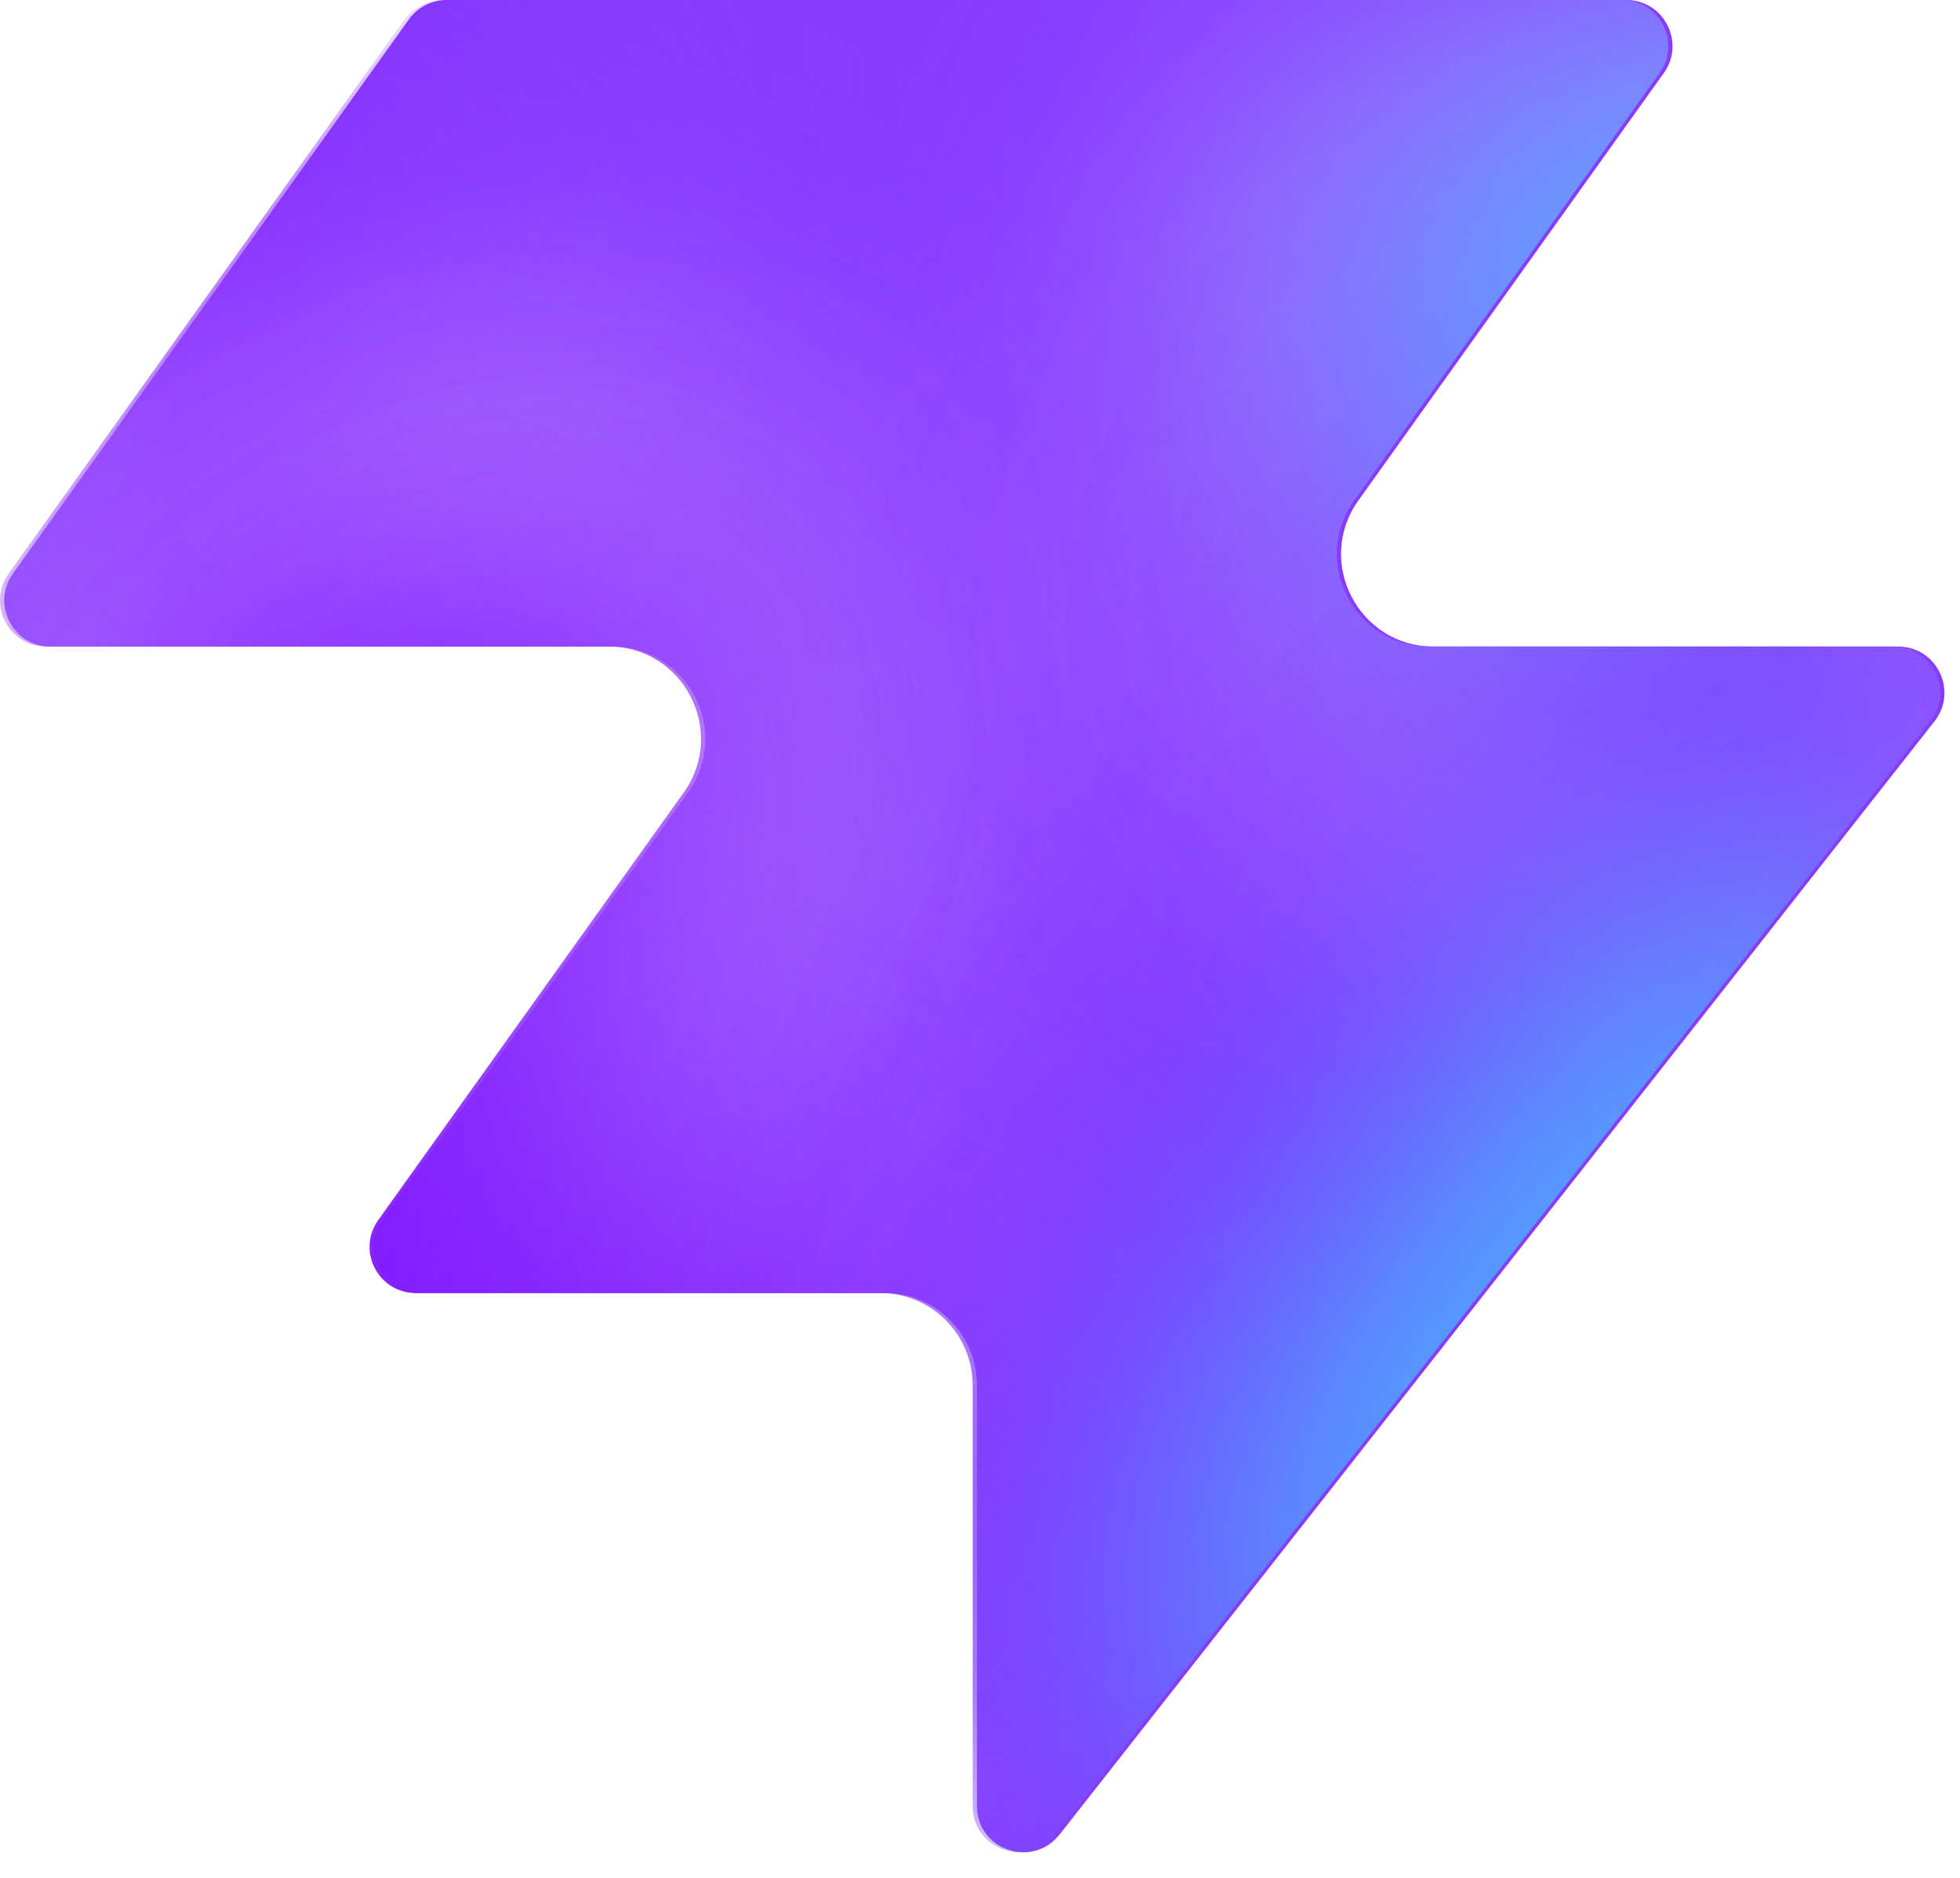
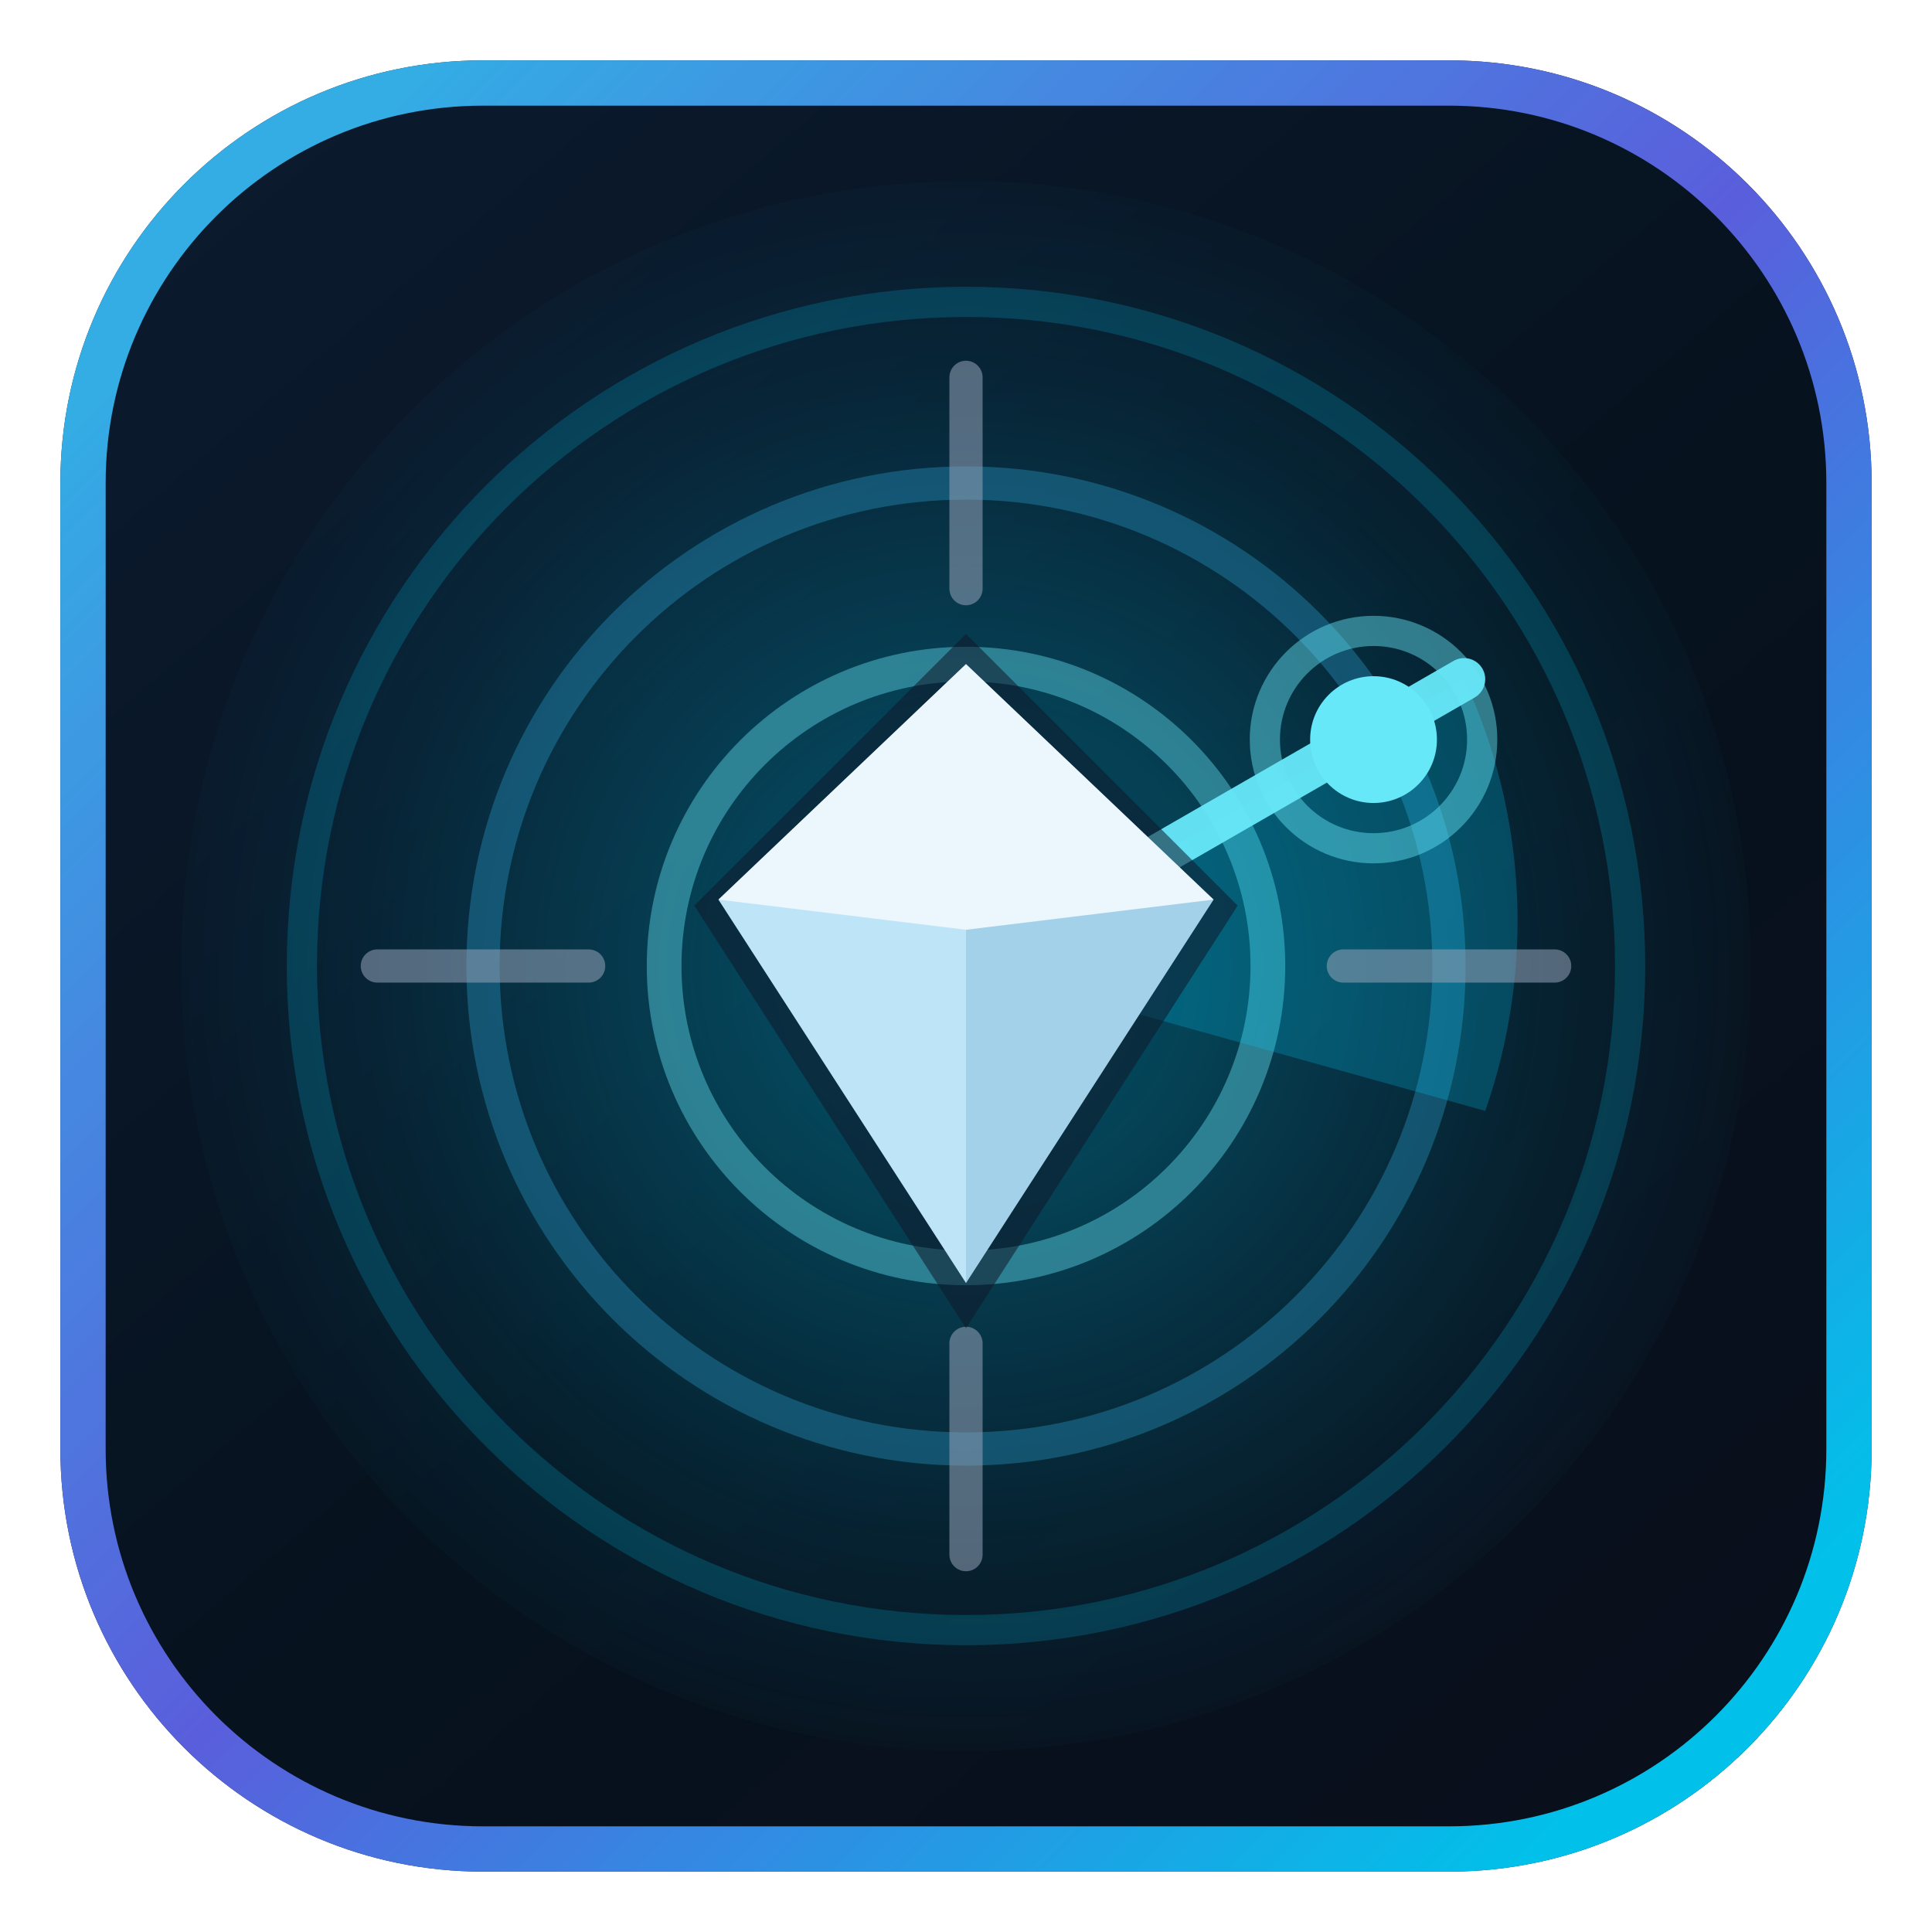
- <svg xmlns="http://www.w3.org/2000/svg" width="48" height="46" fill="none" viewBox="0 0 48 46">
-   <path fill="#863bff" d="M25.946 44.938c-.664.845-2.021.375-2.021-.698V33.937a2.26 2.26 0 0 0-2.262-2.262H10.287c-.92 0-1.456-1.04-.92-1.788l7.48-10.471c1.07-1.497 0-3.578-1.842-3.578H1.237c-.92 0-1.456-1.04-.92-1.788L10.013.474c.214-.297.556-.474.92-.474h28.894c.92 0 1.456 1.04.92 1.788l-7.48 10.471c-1.07 1.498 0 3.579 1.842 3.579h11.377c.943 0 1.473 1.088.89 1.83L25.947 44.94z" style="fill:#863bff;fill:color(display-p3 .525 .23 1);fill-opacity:1" />
-   <mask id="a" width="48" height="46" x="0" y="0" maskUnits="userSpaceOnUse" style="mask-type:alpha">
-     <path fill="#000" d="M25.842 44.938c-.664.844-2.021.375-2.021-.698V33.937a2.26 2.26 0 0 0-2.262-2.262H10.183c-.92 0-1.456-1.04-.92-1.788l7.48-10.471c1.07-1.498 0-3.579-1.842-3.579H1.133c-.92 0-1.456-1.04-.92-1.787L9.91.473c.214-.297.556-.474.92-.474h28.894c.92 0 1.456 1.04.92 1.788l-7.48 10.471c-1.07 1.498 0 3.578 1.842 3.578h11.377c.943 0 1.473 1.088.89 1.832L25.843 44.94z" style="fill:#000;fill-opacity:1" />
-   </mask>
-   <g mask="url(#a)">
-     <g filter="url(#b)">
-       <ellipse cx="5.508" cy="14.704" fill="#ede6ff" rx="5.508" ry="14.704" style="fill:#ede6ff;fill:color(display-p3 .927 .903 1);fill-opacity:1" transform="matrix(.00324 1 1 -.00324 -4.47 31.516)" />
-     </g>
-     <g filter="url(#c)">
-       <ellipse cx="10.399" cy="29.851" fill="#ede6ff" rx="10.399" ry="29.851" style="fill:#ede6ff;fill:color(display-p3 .927 .903 1);fill-opacity:1" transform="matrix(.00324 1 1 -.00324 -39.328 7.883)" />
-     </g>
-     <g filter="url(#d)">
-       <ellipse cx="5.508" cy="30.487" fill="#7e14ff" rx="5.508" ry="30.487" style="fill:#7e14ff;fill:color(display-p3 .492 .077 1);fill-opacity:1" transform="rotate(89.814 -25.913 -14.639)scale(1 -1)" />
-     </g>
-     <g filter="url(#e)">
-       <ellipse cx="5.508" cy="30.599" fill="#7e14ff" rx="5.508" ry="30.599" style="fill:#7e14ff;fill:color(display-p3 .492 .077 1);fill-opacity:1" transform="rotate(89.814 -32.644 -3.334)scale(1 -1)" />
-     </g>
-     <g filter="url(#f)">
-       <ellipse cx="5.508" cy="30.599" fill="#7e14ff" rx="5.508" ry="30.599" style="fill:#7e14ff;fill:color(display-p3 .492 .077 1);fill-opacity:1" transform="matrix(.00324 1 1 -.00324 -34.34 30.47)" />
-     </g>
-     <g filter="url(#g)">
-       <ellipse cx="14.072" cy="22.078" fill="#ede6ff" rx="14.072" ry="22.078" style="fill:#ede6ff;fill:color(display-p3 .927 .903 1);fill-opacity:1" transform="rotate(93.35 24.506 48.493)scale(-1 1)" />
-     </g>
-     <g filter="url(#h)">
-       <ellipse cx="3.47" cy="21.501" fill="#7e14ff" rx="3.47" ry="21.501" style="fill:#7e14ff;fill:color(display-p3 .492 .077 1);fill-opacity:1" transform="rotate(89.009 28.708 47.59)scale(-1 1)" />
-     </g>
-     <g filter="url(#i)">
-       <ellipse cx="3.47" cy="21.501" fill="#7e14ff" rx="3.47" ry="21.501" style="fill:#7e14ff;fill:color(display-p3 .492 .077 1);fill-opacity:1" transform="rotate(89.009 28.708 47.59)scale(-1 1)" />
-     </g>
-     <g filter="url(#j)">
-       <ellipse cx=".387" cy="8.972" fill="#7e14ff" rx="4.407" ry="29.108" style="fill:#7e14ff;fill:color(display-p3 .492 .077 1);fill-opacity:1" transform="rotate(39.51 .387 8.972)" />
-     </g>
-     <g filter="url(#k)">
-       <ellipse cx="47.523" cy="-6.092" fill="#7e14ff" rx="4.407" ry="29.108" style="fill:#7e14ff;fill:color(display-p3 .492 .077 1);fill-opacity:1" transform="rotate(37.892 47.523 -6.092)" />
-     </g>
-     <g filter="url(#l)">
-       <ellipse cx="41.412" cy="6.333" fill="#47bfff" rx="5.971" ry="9.665" style="fill:#47bfff;fill:color(display-p3 .28 .748 1);fill-opacity:1" transform="rotate(37.892 41.412 6.333)" />
-     </g>
-     <g filter="url(#m)">
-       <ellipse cx="-1.879" cy="38.332" fill="#7e14ff" rx="4.407" ry="29.108" style="fill:#7e14ff;fill:color(display-p3 .492 .077 1);fill-opacity:1" transform="rotate(37.892 -1.88 38.332)" />
-     </g>
-     <g filter="url(#n)">
-       <ellipse cx="-1.879" cy="38.332" fill="#7e14ff" rx="4.407" ry="29.108" style="fill:#7e14ff;fill:color(display-p3 .492 .077 1);fill-opacity:1" transform="rotate(37.892 -1.88 38.332)" />
-     </g>
-     <g filter="url(#o)">
-       <ellipse cx="35.651" cy="29.907" fill="#7e14ff" rx="4.407" ry="29.108" style="fill:#7e14ff;fill:color(display-p3 .492 .077 1);fill-opacity:1" transform="rotate(37.892 35.651 29.907)" />
-     </g>
-     <g filter="url(#p)">
-       <ellipse cx="38.418" cy="32.4" fill="#47bfff" rx="5.971" ry="15.297" style="fill:#47bfff;fill:color(display-p3 .28 .748 1);fill-opacity:1" transform="rotate(37.892 38.418 32.4)" />
-     </g>
+ <svg xmlns="http://www.w3.org/2000/svg" viewBox="0 0 64 64" role="img" aria-label="QuantGems Warrant Radar">
+   <defs>
+     <linearGradient id="bg" x1="8" y1="4" x2="56" y2="60" gradientUnits="userSpaceOnUse">
+       <stop offset="0%" stop-color="#0b1a2e" />
+       <stop offset="55%" stop-color="#06121e" />
+       <stop offset="100%" stop-color="#0a0f1c" />
+     </linearGradient>
+     <linearGradient id="rim" x1="8" y1="8" x2="56" y2="56" gradientUnits="userSpaceOnUse">
+       <stop offset="0%" stop-color="#38bdf8" />
+       <stop offset="50%" stop-color="#6366f1" />
+       <stop offset="100%" stop-color="#00d4ff" />
+     </linearGradient>
+     <linearGradient id="gem" x1="22" y1="16" x2="42" y2="46" gradientUnits="userSpaceOnUse">
+       <stop offset="0%" stop-color="#f8fafc" />
+       <stop offset="35%" stop-color="#67e8f9" />
+       <stop offset="70%" stop-color="#38bdf8" />
+       <stop offset="100%" stop-color="#1e293b" />
+     </linearGradient>
+     <radialGradient id="glow" cx="32" cy="32" r="28" gradientUnits="userSpaceOnUse">
+       <stop offset="0%" stop-color="#00d4ff" stop-opacity="0.35" />
+       <stop offset="70%" stop-color="#00d4ff" stop-opacity="0.08" />
+       <stop offset="100%" stop-color="#00d4ff" stop-opacity="0" />
+     </radialGradient>
+   </defs>
+   <rect x="2" y="2" width="60" height="60" rx="14" fill="url(#bg)" />
+   <rect x="2.75" y="2.75" width="58.5" height="58.5" rx="13.25" fill="none" stroke="url(#rim)" stroke-width="1.5" opacity="0.9" />
+   <circle cx="32" cy="32" r="26" fill="url(#glow)" />
+   <circle cx="32" cy="32" r="22" fill="none" stroke="#00d4ff" stroke-opacity="0.18" stroke-width="1" />
+   <circle cx="32" cy="32" r="16" fill="none" stroke="#38bdf8" stroke-opacity="0.28" stroke-width="1.1" />
+   <circle cx="32" cy="32" r="10" fill="none" stroke="#67e8f9" stroke-opacity="0.4" stroke-width="1.15" />
+   <path d="M32 32 L48.5 22.5 A19 19 0 0 1 49.2 36.8 Z" fill="#00d4ff" fill-opacity="0.22" />
+   <path d="M32 32 L48.5 22.5" stroke="#67e8f9" stroke-width="1.4" stroke-linecap="round" opacity="0.95" />
+   <path d="M32 12.5 V19.5 M32 44.5 V51.5 M12.5 32 H19.5 M44.5 32 H51.5" stroke="#94a3b8" stroke-width="1.1" stroke-linecap="round" opacity="0.55" />
+   <g transform="translate(32 32)">
+     <polygon points="0,-11 9,-2 0,12 -9,-2" fill="#0f172a" opacity="0.55" />
+     <polygon points="0,-10 8.2,-2.2 0,10.5 -8.2,-2.2" fill="url(#gem)" />
+     <polygon points="0,-10 8.2,-2.2 0,-1.2 -8.2,-2.2" fill="#e0f2fe" opacity="0.55" />
+     <polygon points="0,-1.2 8.2,-2.2 0,10.5" fill="#0284c7" opacity="0.35" />
+     <polygon points="0,-1.2 -8.2,-2.2 0,10.5" fill="#0ea5e9" opacity="0.25" />
  </g>
-   <defs>
-     <filter id="b" width="60.045" height="41.654" x="-19.77" y="16.149" color-interpolation-filters="sRGB" filterUnits="userSpaceOnUse">
-       <feFlood flood-opacity="0" result="BackgroundImageFix" />
-       <feBlend in="SourceGraphic" in2="BackgroundImageFix" result="shape" />
-       <feGaussianBlur result="effect1_foregroundBlur_2002_17158" stdDeviation="7.659" />
-     </filter>
-     <filter id="c" width="90.34" height="51.437" x="-54.613" y="-7.533" color-interpolation-filters="sRGB" filterUnits="userSpaceOnUse">
-       <feFlood flood-opacity="0" result="BackgroundImageFix" />
-       <feBlend in="SourceGraphic" in2="BackgroundImageFix" result="shape" />
-       <feGaussianBlur result="effect1_foregroundBlur_2002_17158" stdDeviation="7.659" />
-     </filter>
-     <filter id="d" width="79.355" height="29.4" x="-49.64" y="2.03" color-interpolation-filters="sRGB" filterUnits="userSpaceOnUse">
-       <feFlood flood-opacity="0" result="BackgroundImageFix" />
-       <feBlend in="SourceGraphic" in2="BackgroundImageFix" result="shape" />
-       <feGaussianBlur result="effect1_foregroundBlur_2002_17158" stdDeviation="4.596" />
-     </filter>
-     <filter id="e" width="79.579" height="29.4" x="-45.045" y="20.029" color-interpolation-filters="sRGB" filterUnits="userSpaceOnUse">
-       <feFlood flood-opacity="0" result="BackgroundImageFix" />
-       <feBlend in="SourceGraphic" in2="BackgroundImageFix" result="shape" />
-       <feGaussianBlur result="effect1_foregroundBlur_2002_17158" stdDeviation="4.596" />
-     </filter>
-     <filter id="f" width="79.579" height="29.4" x="-43.513" y="21.178" color-interpolation-filters="sRGB" filterUnits="userSpaceOnUse">
-       <feFlood flood-opacity="0" result="BackgroundImageFix" />
-       <feBlend in="SourceGraphic" in2="BackgroundImageFix" result="shape" />
-       <feGaussianBlur result="effect1_foregroundBlur_2002_17158" stdDeviation="4.596" />
-     </filter>
-     <filter id="g" width="74.749" height="58.852" x="15.756" y="-17.901" color-interpolation-filters="sRGB" filterUnits="userSpaceOnUse">
-       <feFlood flood-opacity="0" result="BackgroundImageFix" />
-       <feBlend in="SourceGraphic" in2="BackgroundImageFix" result="shape" />
-       <feGaussianBlur result="effect1_foregroundBlur_2002_17158" stdDeviation="7.659" />
-     </filter>
-     <filter id="h" width="61.377" height="25.362" x="23.548" y="2.284" color-interpolation-filters="sRGB" filterUnits="userSpaceOnUse">
-       <feFlood flood-opacity="0" result="BackgroundImageFix" />
-       <feBlend in="SourceGraphic" in2="BackgroundImageFix" result="shape" />
-       <feGaussianBlur result="effect1_foregroundBlur_2002_17158" stdDeviation="4.596" />
-     </filter>
-     <filter id="i" width="61.377" height="25.362" x="23.548" y="2.284" color-interpolation-filters="sRGB" filterUnits="userSpaceOnUse">
-       <feFlood flood-opacity="0" result="BackgroundImageFix" />
-       <feBlend in="SourceGraphic" in2="BackgroundImageFix" result="shape" />
-       <feGaussianBlur result="effect1_foregroundBlur_2002_17158" stdDeviation="4.596" />
-     </filter>
-     <filter id="j" width="56.045" height="63.649" x="-27.636" y="-22.853" color-interpolation-filters="sRGB" filterUnits="userSpaceOnUse">
-       <feFlood flood-opacity="0" result="BackgroundImageFix" />
-       <feBlend in="SourceGraphic" in2="BackgroundImageFix" result="shape" />
-       <feGaussianBlur result="effect1_foregroundBlur_2002_17158" stdDeviation="4.596" />
-     </filter>
-     <filter id="k" width="54.814" height="64.646" x="20.116" y="-38.415" color-interpolation-filters="sRGB" filterUnits="userSpaceOnUse">
-       <feFlood flood-opacity="0" result="BackgroundImageFix" />
-       <feBlend in="SourceGraphic" in2="BackgroundImageFix" result="shape" />
-       <feGaussianBlur result="effect1_foregroundBlur_2002_17158" stdDeviation="4.596" />
-     </filter>
-     <filter id="l" width="33.541" height="35.313" x="24.641" y="-11.323" color-interpolation-filters="sRGB" filterUnits="userSpaceOnUse">
-       <feFlood flood-opacity="0" result="BackgroundImageFix" />
-       <feBlend in="SourceGraphic" in2="BackgroundImageFix" result="shape" />
-       <feGaussianBlur result="effect1_foregroundBlur_2002_17158" stdDeviation="4.596" />
-     </filter>
-     <filter id="m" width="54.814" height="64.646" x="-29.286" y="6.009" color-interpolation-filters="sRGB" filterUnits="userSpaceOnUse">
-       <feFlood flood-opacity="0" result="BackgroundImageFix" />
-       <feBlend in="SourceGraphic" in2="BackgroundImageFix" result="shape" />
-       <feGaussianBlur result="effect1_foregroundBlur_2002_17158" stdDeviation="4.596" />
-     </filter>
-     <filter id="n" width="54.814" height="64.646" x="-29.286" y="6.009" color-interpolation-filters="sRGB" filterUnits="userSpaceOnUse">
-       <feFlood flood-opacity="0" result="BackgroundImageFix" />
-       <feBlend in="SourceGraphic" in2="BackgroundImageFix" result="shape" />
-       <feGaussianBlur result="effect1_foregroundBlur_2002_17158" stdDeviation="4.596" />
-     </filter>
-     <filter id="o" width="54.814" height="64.646" x="8.244" y="-2.416" color-interpolation-filters="sRGB" filterUnits="userSpaceOnUse">
-       <feFlood flood-opacity="0" result="BackgroundImageFix" />
-       <feBlend in="SourceGraphic" in2="BackgroundImageFix" result="shape" />
-       <feGaussianBlur result="effect1_foregroundBlur_2002_17158" stdDeviation="4.596" />
-     </filter>
-     <filter id="p" width="39.409" height="43.623" x="18.713" y="10.588" color-interpolation-filters="sRGB" filterUnits="userSpaceOnUse">
-       <feFlood flood-opacity="0" result="BackgroundImageFix" />
-       <feBlend in="SourceGraphic" in2="BackgroundImageFix" result="shape" />
-       <feGaussianBlur result="effect1_foregroundBlur_2002_17158" stdDeviation="4.596" />
-     </filter>
-   </defs>
+   <circle cx="45.5" cy="24.5" r="2.1" fill="#67e8f9" />
+   <circle cx="45.5" cy="24.5" r="3.6" fill="none" stroke="#67e8f9" stroke-opacity="0.45" stroke-width="1" />
</svg>
